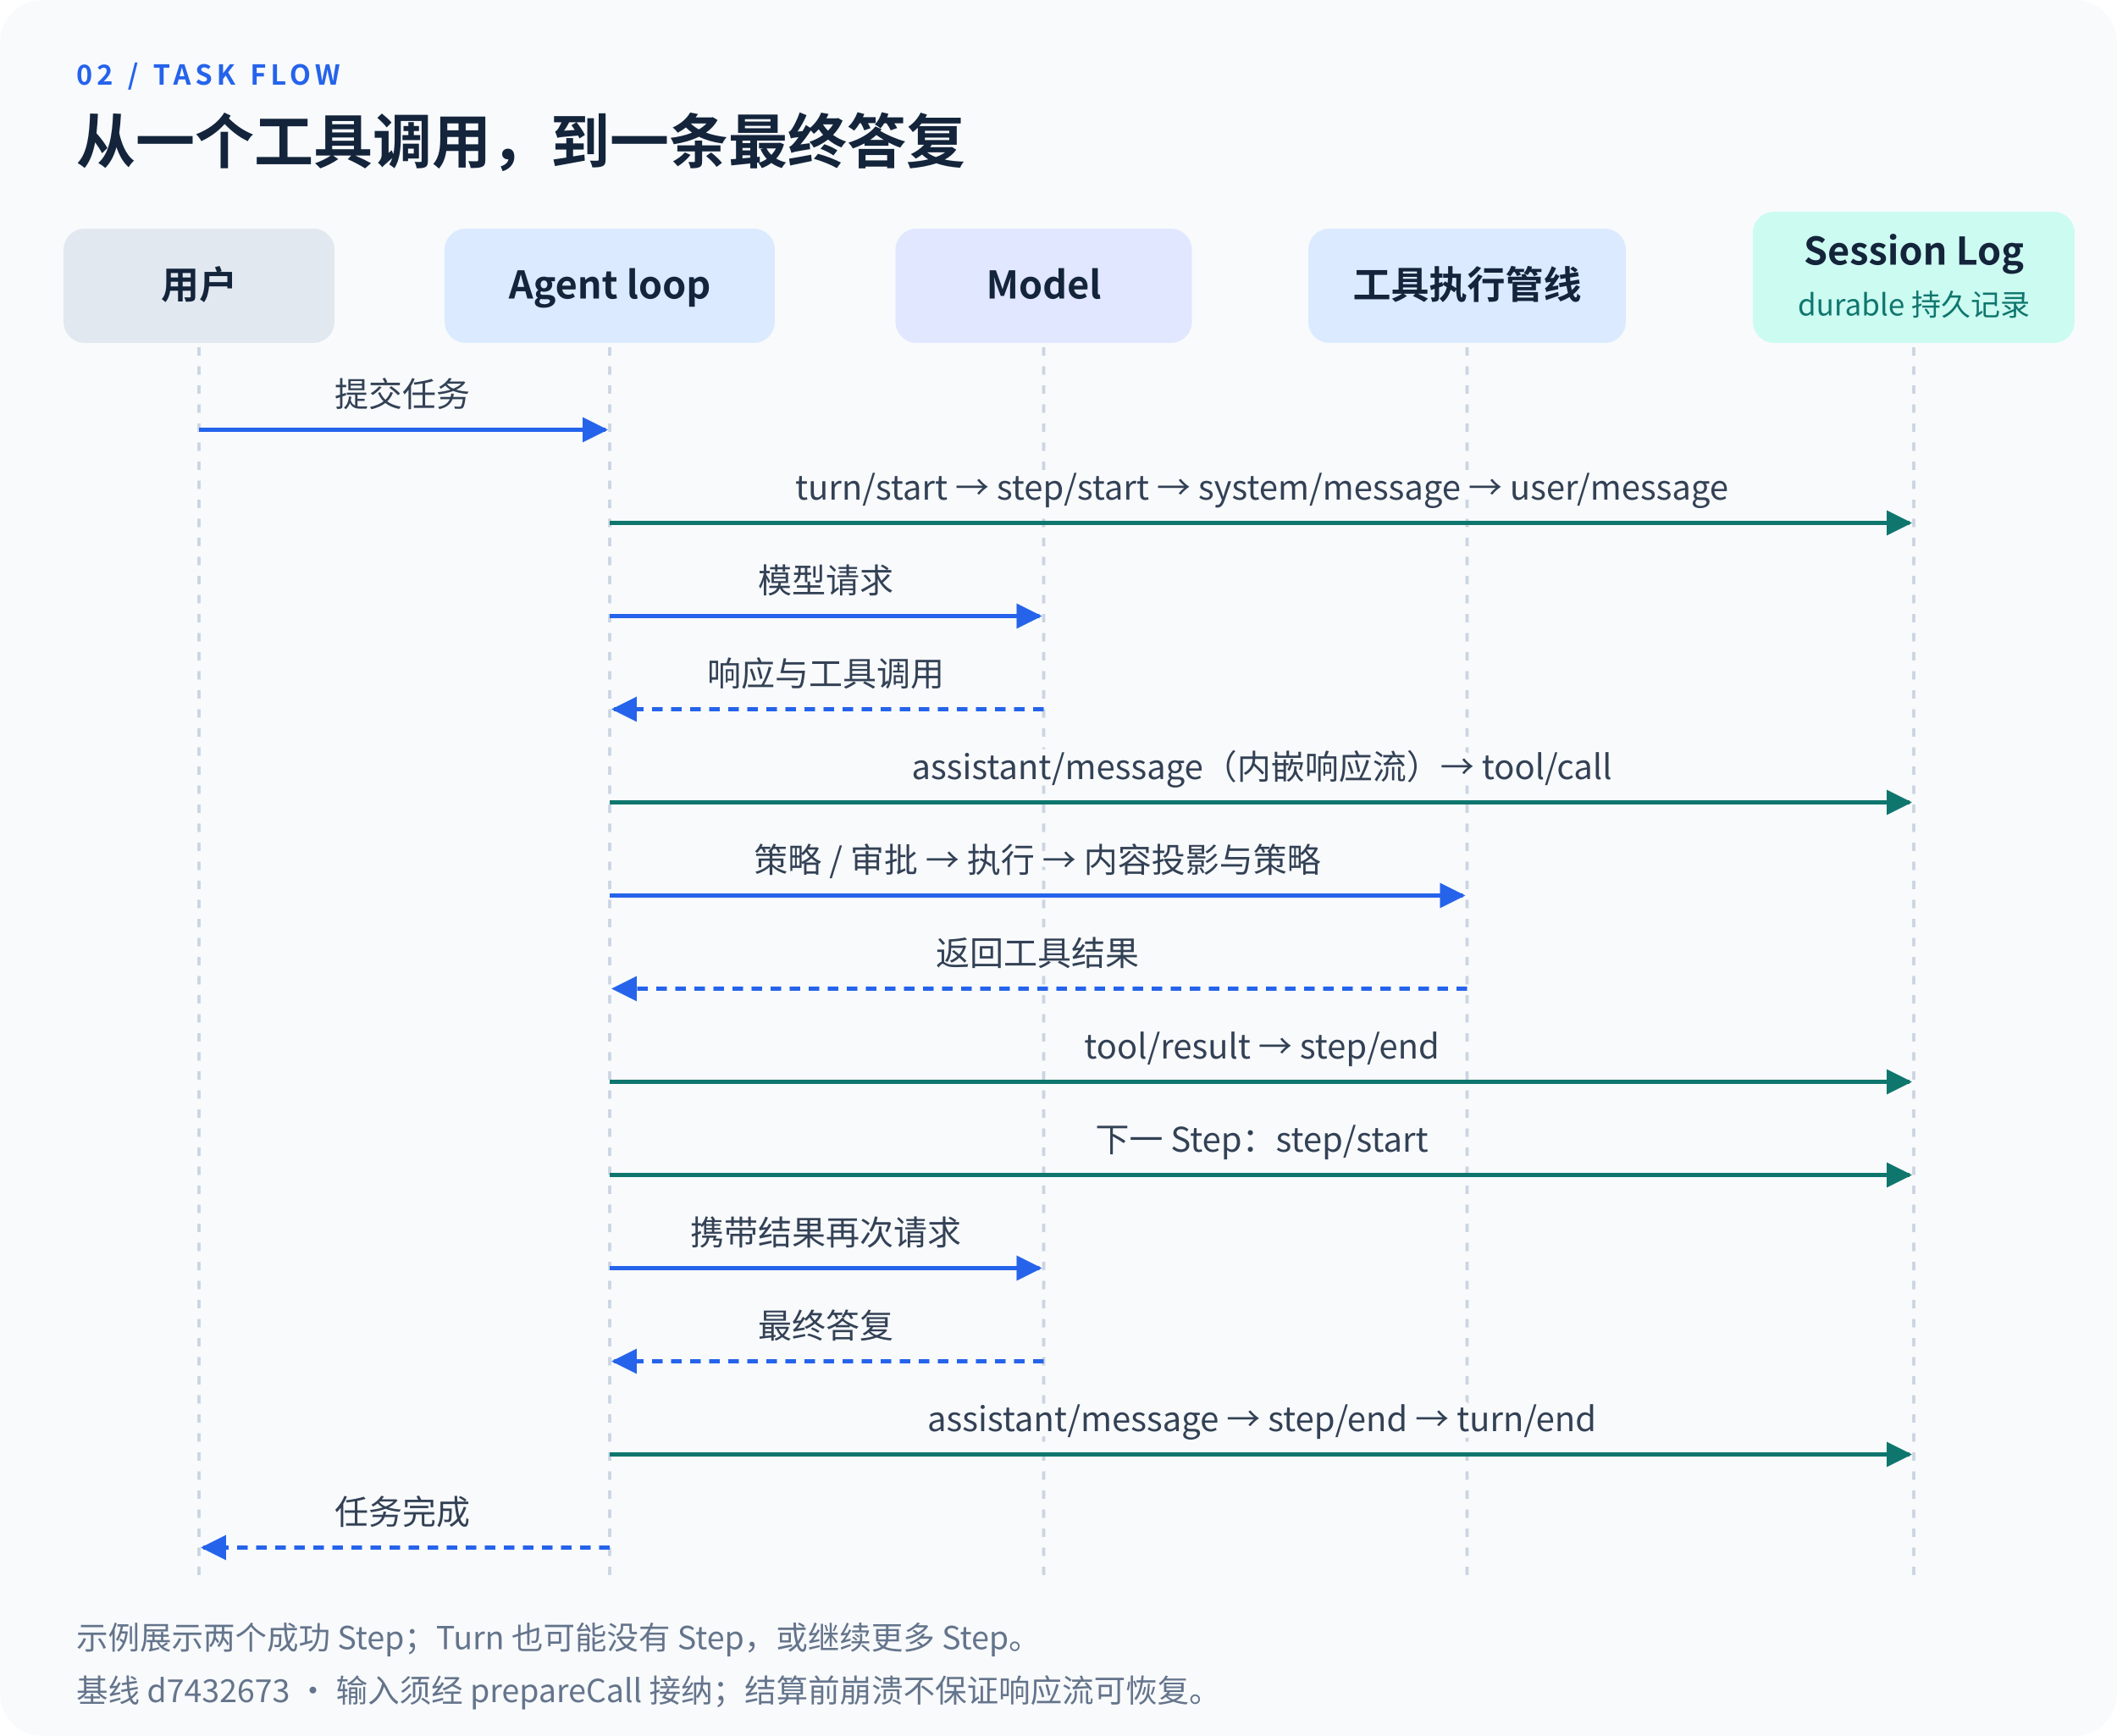
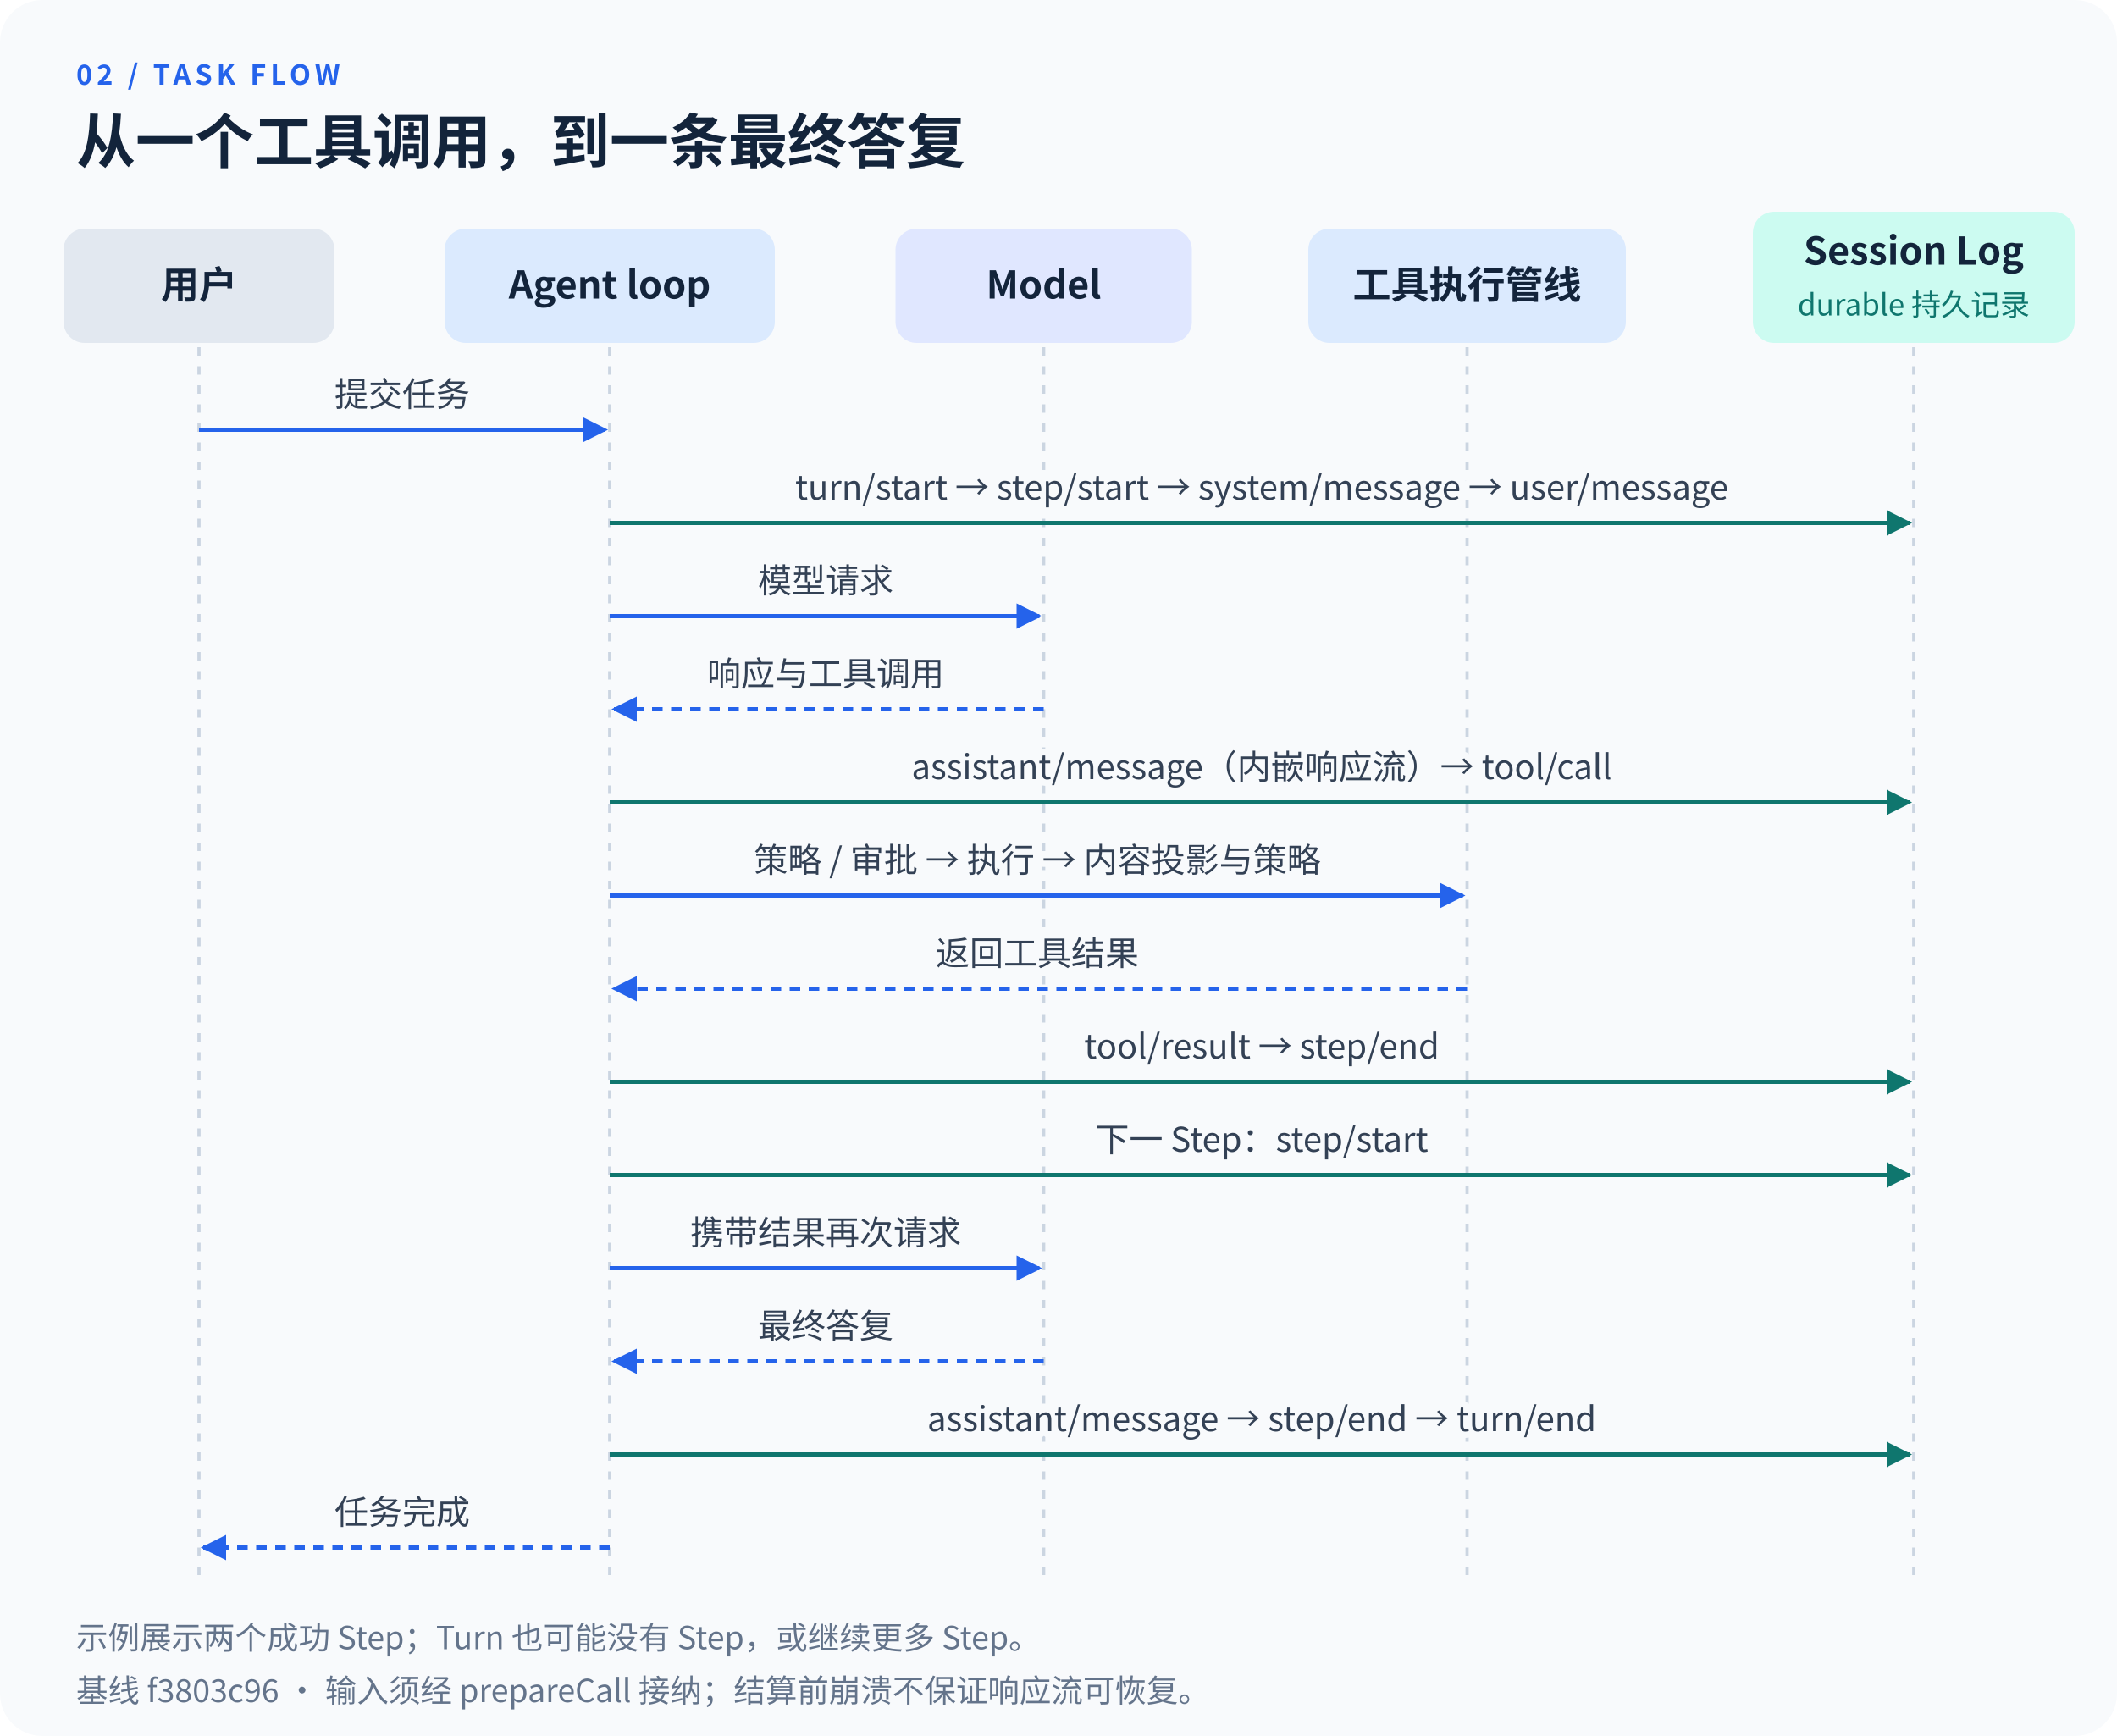
<svg xmlns="http://www.w3.org/2000/svg" width="1000" height="820" viewBox="0 0 1000 820" role="img" aria-labelledby="title desc">
  <defs>
    <marker id="arrow" viewBox="0 0 10 10" refX="9" refY="5" markerWidth="6" markerHeight="6" orient="auto">
      <path d="M 0 0 L 10 5 L 0 10 z" fill="#2563eb" />
    </marker>
    <marker id="log-arrow" viewBox="0 0 10 10" refX="9" refY="5" markerWidth="6" markerHeight="6" orient="auto">
      <path d="M 0 0 L 10 5 L 0 10 z" fill="#0f766e" />
    </marker>
    <style>
      text { font-family: -apple-system, BlinkMacSystemFont, 'Segoe UI', 'PingFang SC', 'Noto Sans CJK SC', sans-serif; }
      .title { font-size: 28px; font-weight: 700; fill: #13243b; }
      .label { font-size: 18px; font-weight: 600; fill: #13243b; }
      .body { font-size: 16px; fill: #334155; paint-order: stroke; stroke: #f8fafc; stroke-width: 6; stroke-linejoin: round; }
      .note { font-size: 15px; fill: #64748b; }
      .line { fill: none; stroke: #2563eb; stroke-width: 2; marker-end: url(#arrow); }
      .reply { stroke-dasharray: 5 4; }
      .log { fill: none; stroke: #0f766e; stroke-width: 2; marker-end: url(#log-arrow); }
    </style>
  </defs>
  <rect width="1000" height="820" rx="20" fill="#f8fafc" />
  <text x="36" y="40" font-size="13" font-weight="700" letter-spacing="2" fill="#2563eb">02 / TASK FLOW</text>
  <text x="36" y="77" class="title">从一个工具调用，到一条最终答复</text>
  <rect x="30" y="108" width="128" height="54" rx="10" fill="#e2e8f0" />
  <text x="94" y="141" text-anchor="middle" class="label">用户</text>
  <rect x="210" y="108" width="156" height="54" rx="10" fill="#dbeafe" />
  <text x="288" y="141" text-anchor="middle" class="label">Agent loop</text>
  <rect x="423" y="108" width="140" height="54" rx="10" fill="#e0e7ff" />
  <text x="493" y="141" text-anchor="middle" class="label">Model</text>
  <rect x="618" y="108" width="150" height="54" rx="10" fill="#dbeafe" />
  <text x="693" y="141" text-anchor="middle" class="label">工具执行管线</text>
  <rect x="828" y="100" width="152" height="62" rx="10" fill="#ccfbf1" />
  <text x="904" y="125" text-anchor="middle" class="label">Session Log</text>
  <text x="904" y="149" text-anchor="middle" font-size="14" fill="#0f766e">durable 持久记录</text>
  <g stroke="#cbd5e1" stroke-width="1.5" stroke-dasharray="4 5">
    <path d="M 94 164 V 748" />
    <path d="M 288 164 V 748" />
    <path d="M 493 164 V 748" />
    <path d="M 693 164 V 748" />
    <path d="M 904 164 V 748" />
  </g>
  <path d="M 94 203 H 286" class="line" />
  <text x="190" y="192" text-anchor="middle" class="body">提交任务</text>
  <path d="M 288 247 H 902" class="log" />
  <text x="596" y="236" text-anchor="middle" class="body">turn/start → step/start → system/message → user/message</text>
  <path d="M 288 291 H 491" class="line" />
  <text x="390" y="280" text-anchor="middle" class="body">模型请求</text>
  <path d="M 493 335 H 290" class="line reply" />
  <text x="390" y="324" text-anchor="middle" class="body">响应与工具调用</text>
  <path d="M 288 379 H 902" class="log" />
  <text x="596" y="368" text-anchor="middle" class="body">assistant/message（内嵌响应流）→ tool/call</text>
  <path d="M 288 423 H 691" class="line" />
  <text x="490" y="412" text-anchor="middle" class="body">策略 / 审批 → 执行 → 内容投影与策略</text>
  <path d="M 693 467 H 290" class="line reply" />
  <text x="490" y="456" text-anchor="middle" class="body">返回工具结果</text>
  <path d="M 288 511 H 902" class="log" />
  <text x="596" y="500" text-anchor="middle" class="body">tool/result → step/end</text>
  <path d="M 288 555 H 902" class="log" />
  <text x="596" y="544" text-anchor="middle" class="body">下一 Step：step/start</text>
  <path d="M 288 599 H 491" class="line" />
  <text x="390" y="588" text-anchor="middle" class="body">携带结果再次请求</text>
  <path d="M 493 643 H 290" class="line reply" />
  <text x="390" y="632" text-anchor="middle" class="body">最终答复</text>
  <path d="M 288 687 H 902" class="log" />
  <text x="596" y="676" text-anchor="middle" class="body">assistant/message → step/end → turn/end</text>
  <path d="M 288 731 H 96" class="line reply" />
  <text x="190" y="720" text-anchor="middle" class="body">任务完成</text>
  <text x="36" y="779" class="note">示例展示两个成功 Step；Turn 也可能没有 Step，或继续更多 Step。</text>
-   <text x="36" y="804" class="note">基线 d7432673 · 输入须经 prepareCall 接纳；结算前崩溃不保证响应流可恢复。</text>
+   <text x="36" y="804" class="note">基线 f3803c96 · 输入须经 prepareCall 接纳；结算前崩溃不保证响应流可恢复。</text>
</svg>
